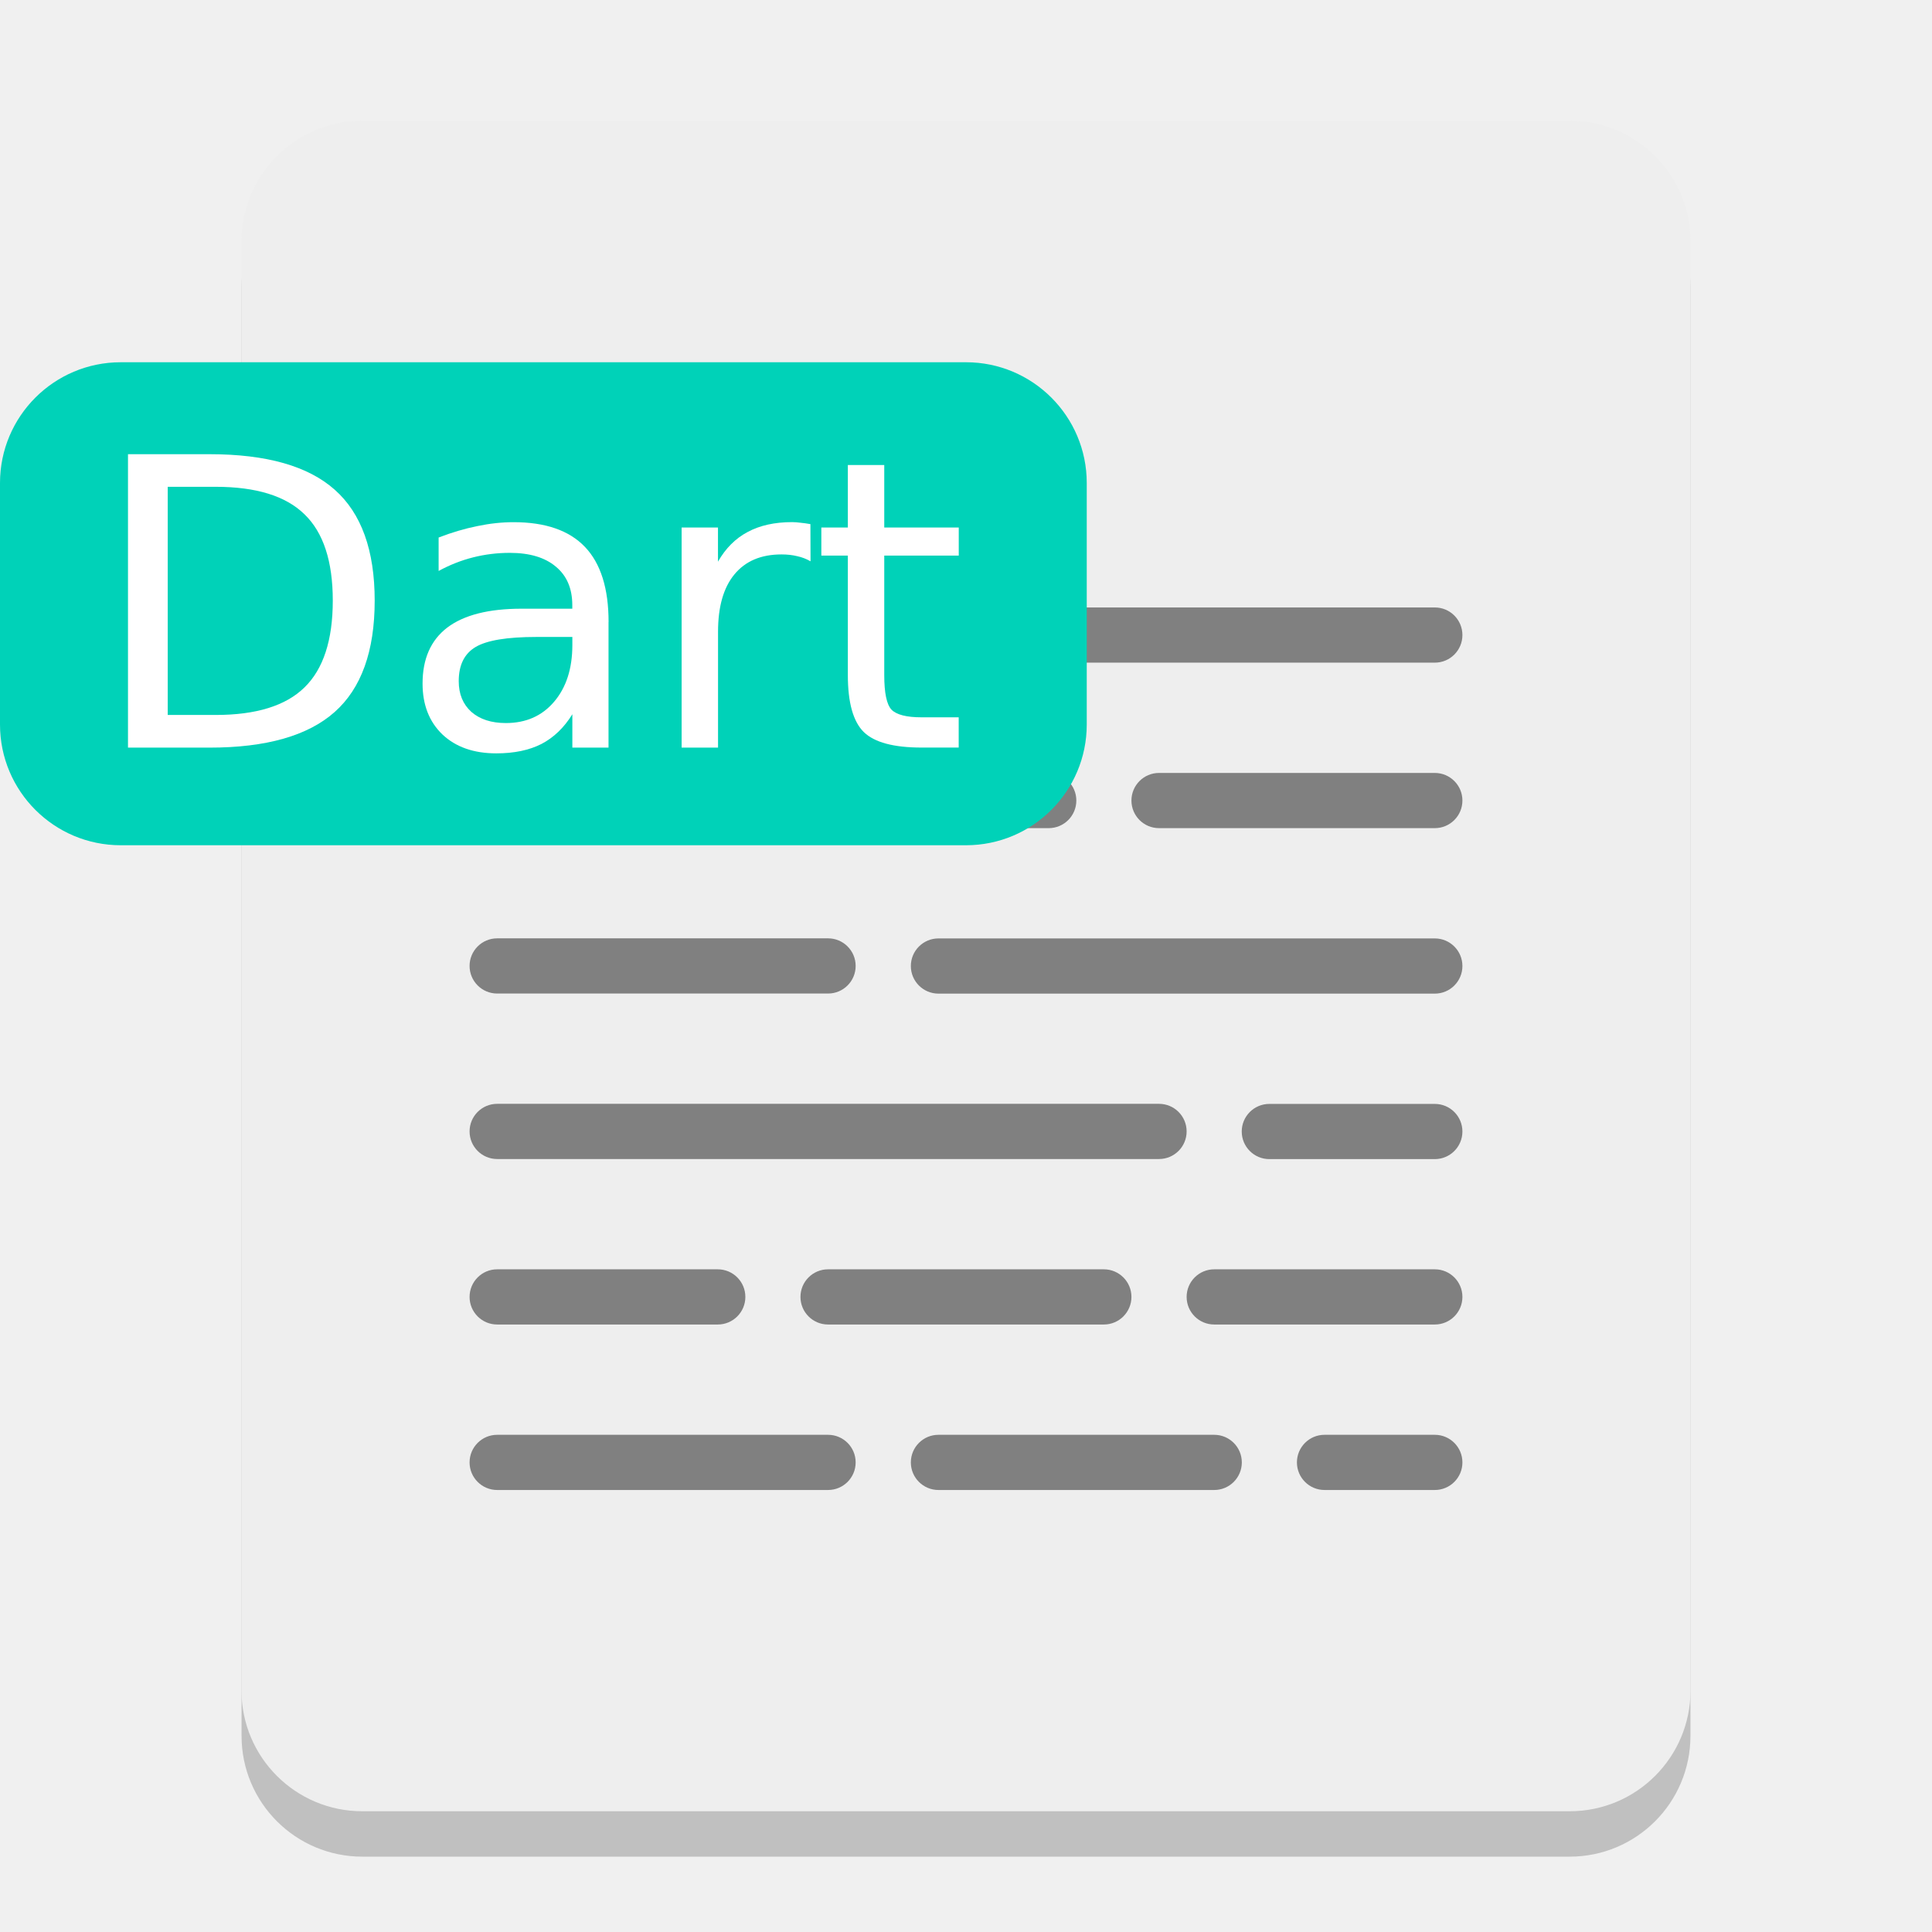
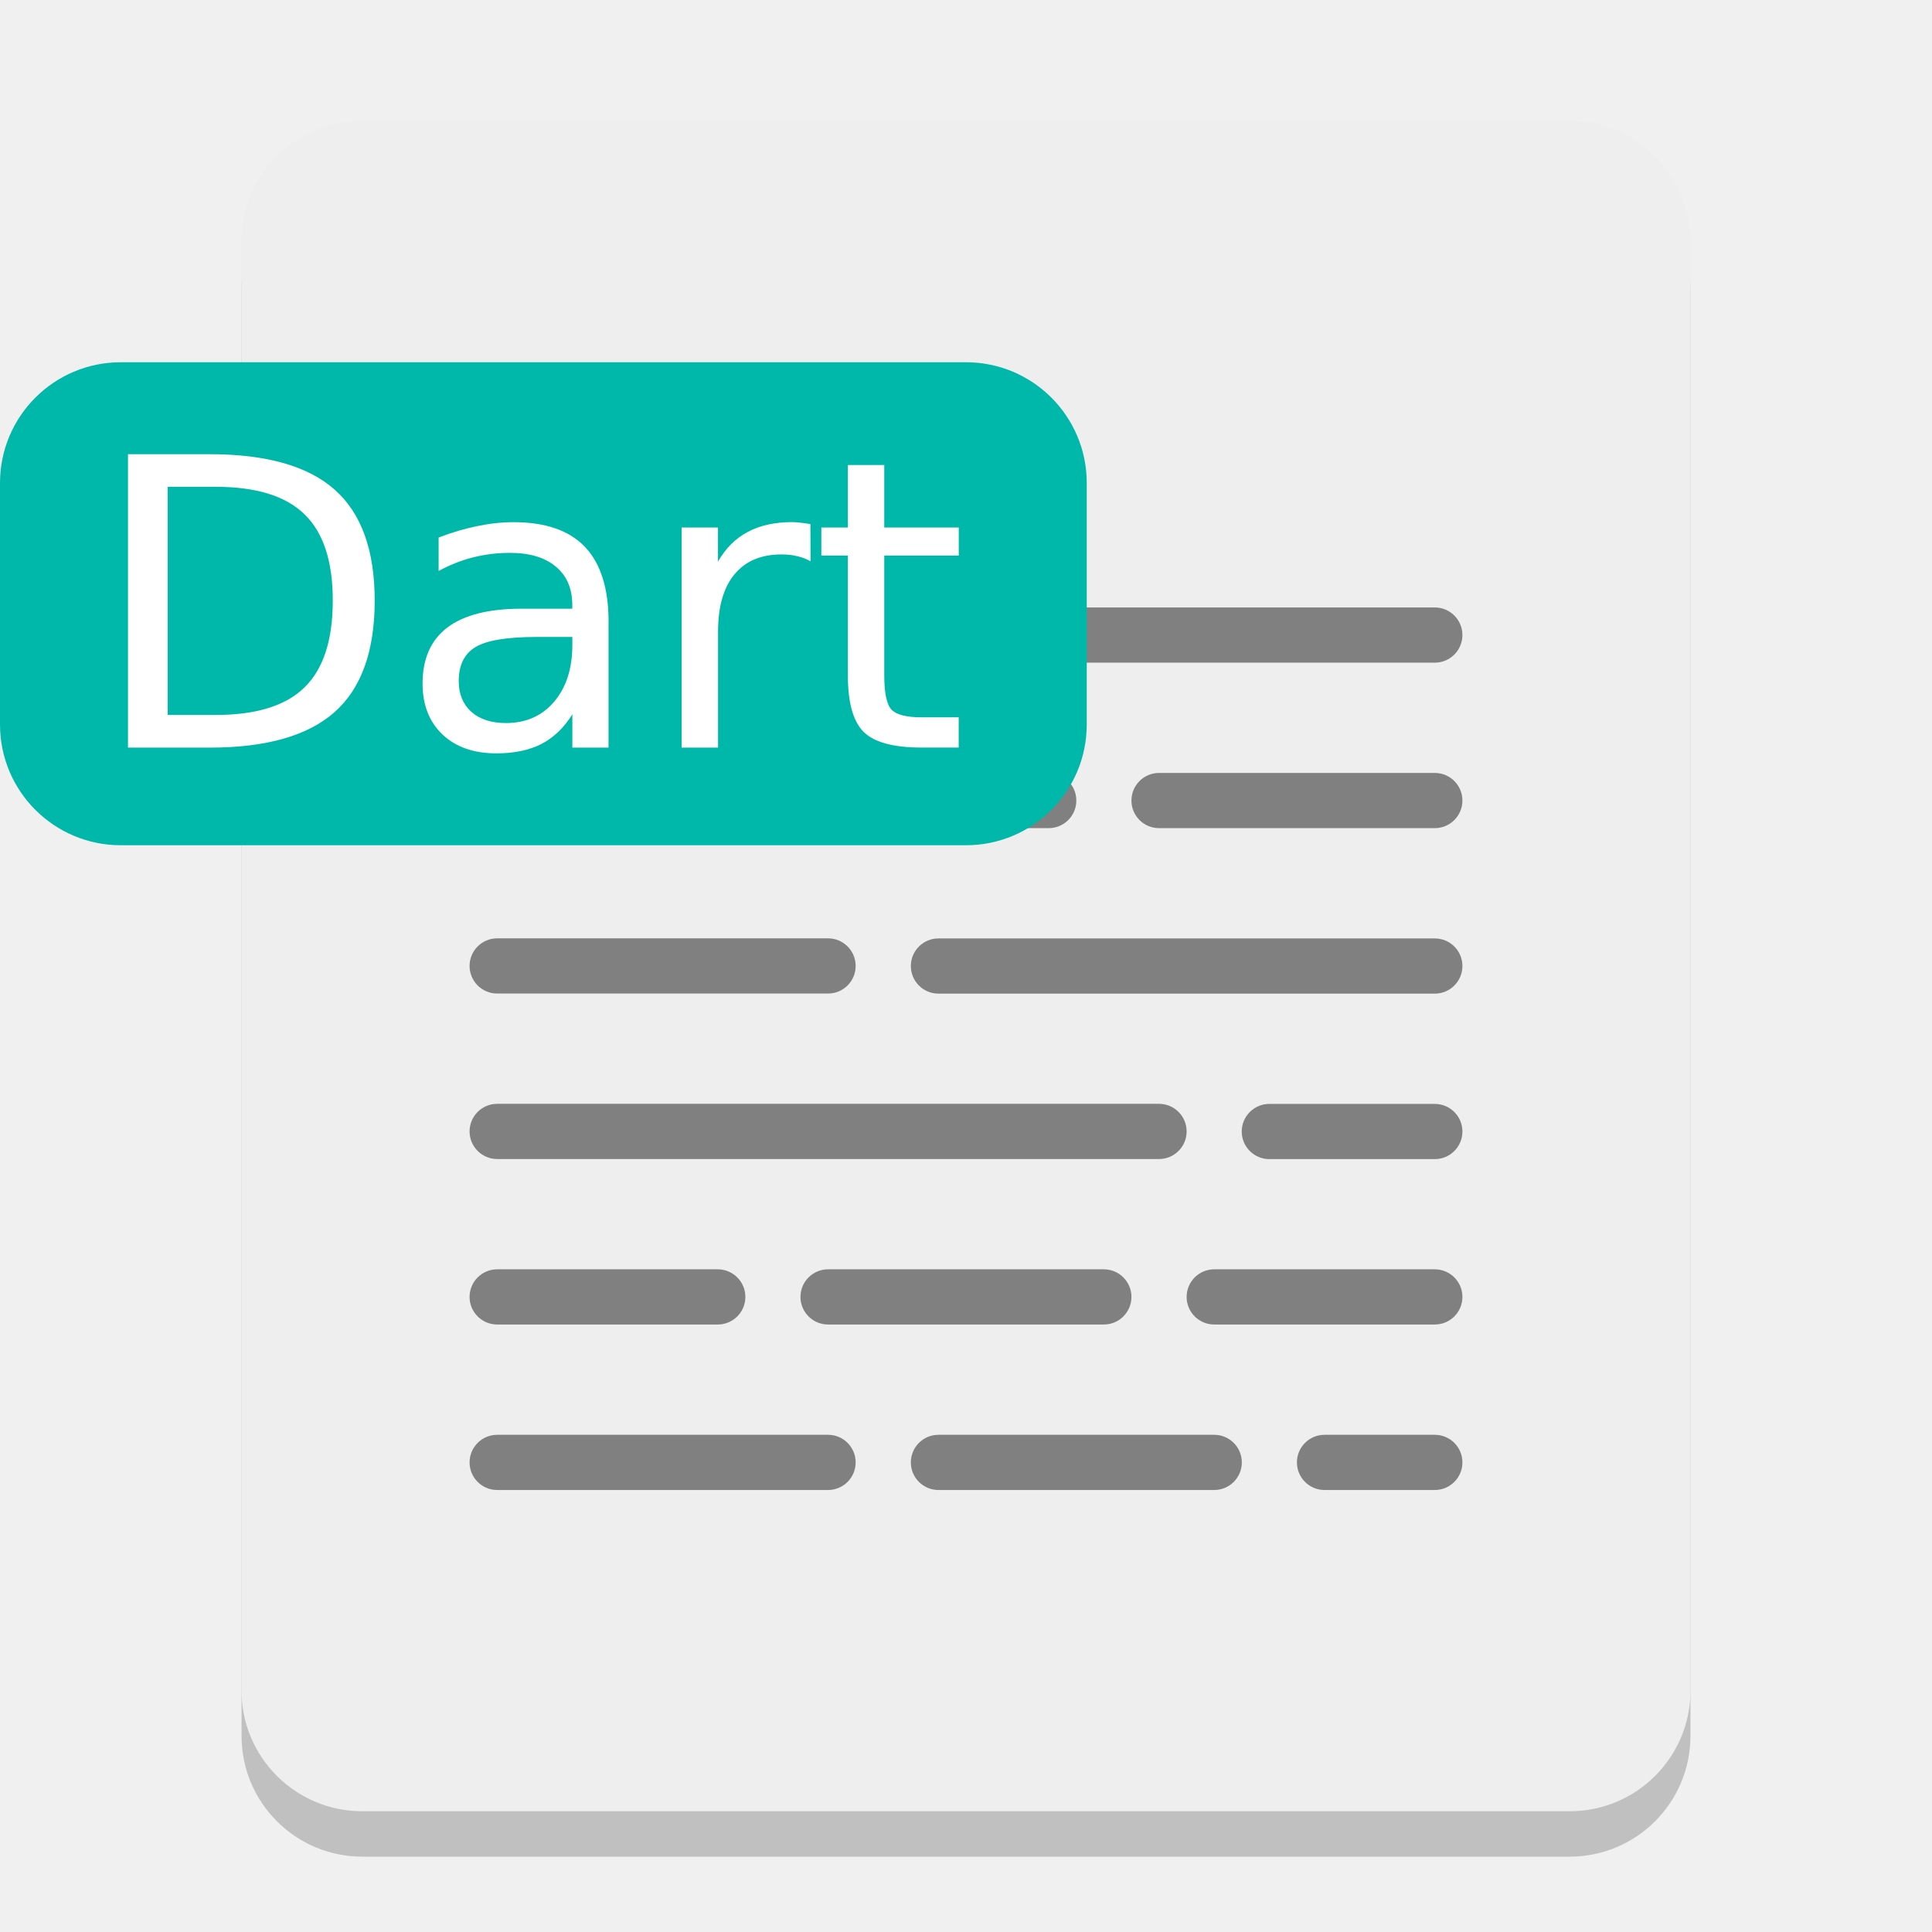
<svg xmlns="http://www.w3.org/2000/svg" xmlns:xlink="http://www.w3.org/1999/xlink" width="32" height="32" id="svg2" version="1.1">
  <defs id="defs4">
    <linearGradient id="linearGradient902">
      <stop id="stop898" offset="0" style="stop-color:#770087;stop-opacity:1;" />
      <stop id="stop900" offset="1" style="stop-color:#452981;stop-opacity:1" />
    </linearGradient>
    <linearGradient id="linearGradient899">
      <stop id="stop895" style="stop-color:#f282f1;stop-opacity:1" offset="0" />
      <stop id="stop897" style="stop-color:#a56de2;stop-opacity:1" offset="1" />
    </linearGradient>
    <linearGradient id="linearGradient916">
      <stop id="stop912" style="stop-color:#ffffff;stop-opacity:1" offset="0" />
      <stop id="stop914" style="stop-color:#fafafa;stop-opacity:1" offset="1" />
    </linearGradient>
    <linearGradient id="linearGradient3688-166-749-654">
      <stop id="stop3088" style="stop-color:#181818;stop-opacity:1" offset="0" />
      <stop id="stop3090" style="stop-color:#181818;stop-opacity:0" offset="1" />
    </linearGradient>
    <linearGradient id="linearGradient3688-464-309-604">
      <stop id="stop3094" style="stop-color:#181818;stop-opacity:1" offset="0" />
      <stop id="stop3096" style="stop-color:#181818;stop-opacity:0" offset="1" />
    </linearGradient>
    <linearGradient id="linearGradient3702-501-757-795">
      <stop id="stop3100" style="stop-color:#181818;stop-opacity:0" offset="0" />
      <stop id="stop3102" style="stop-color:#181818;stop-opacity:1" offset="0.5" />
      <stop id="stop3104" style="stop-color:#181818;stop-opacity:0" offset="1" />
    </linearGradient>
    <radialGradient xlink:href="#linearGradient3688-166-749-654" id="radialGradient4730" gradientUnits="userSpaceOnUse" gradientTransform="matrix(3.206054,2.6349059e-7,-8.2185947e-8,1.000008,36.98101,15.99962)" cx="4.996" cy="43.5" fx="4.996" fy="43.5" r="2.5" />
    <radialGradient xlink:href="#linearGradient3688-464-309-604" id="radialGradient4732" gradientUnits="userSpaceOnUse" gradientTransform="matrix(3.163875,0,0,0.9999999,-29.70299,-103.0001)" cx="4.993" cy="43.5" fx="4.993" fy="43.5" r="2.5" />
    <linearGradient xlink:href="#linearGradient3702-501-757-795" id="linearGradient4734" gradientUnits="userSpaceOnUse" gradientTransform="matrix(1.392857,0,0,0.7142856,-0.0214163,28.42862)" x1="25.058" y1="47.028" x2="25.058" y2="39.999" />
    <linearGradient gradientTransform="matrix(1.432432,0,0,1.436283,-7.37838,-7.399552)" gradientUnits="userSpaceOnUse" xlink:href="#linearGradient3924-2-2-5-8" id="linearGradient3381-5-4" y2="46.23" x2="38.66" y1="5.848" x1="38.66" />
    <linearGradient id="linearGradient3924-2-2-5-8">
      <stop offset="0" style="stop-color:#ffffff;stop-opacity:1" id="stop3926-9-4-9-6" />
      <stop offset="0.063" style="stop-color:#ffffff;stop-opacity:0.235" id="stop3928-9-8-6-5" />
      <stop offset="0.951" style="stop-color:#ffffff;stop-opacity:0.157" id="stop3930-3-5-1-7" />
      <stop offset="1" style="stop-color:#ffffff;stop-opacity:0.392" id="stop3932-8-0-4-8" />
    </linearGradient>
    <linearGradient gradientTransform="matrix(0.4705476,0,0,0.4745763,-60.68865,-0.1484071)" gradientUnits="userSpaceOnUse" xlink:href="#linearGradient916" id="linearGradient5809" y2="55.027" x2="161.977" y1="10.027" x1="161.977" />
    <linearGradient y2="63.027" x2="161.977" y1="5.152" x1="161.977" gradientTransform="matrix(0.4705882,0,0,0.4745763,-60.69526,-0.1484071)" gradientUnits="userSpaceOnUse" id="linearGradient910" xlink:href="#linearGradient899" />
    <linearGradient gradientUnits="userSpaceOnUse" y2="60" x2="32" y1="0" x1="32" id="linearGradient904" xlink:href="#linearGradient902" />
    <linearGradient y2="63.027" x2="161.977" y1="5.152" x1="161.977" gradientTransform="matrix(0.9411765,0,0,0.9491525,-73.04401,10.80159)" gradientUnits="userSpaceOnUse" id="linearGradient910-3" xlink:href="#linearGradient899" />
    <linearGradient y2="63.027" x2="161.977" y1="5.152" x1="161.977" gradientTransform="matrix(0.4705476,0,0,0.4745763,-76.30513,-44.36035)" gradientUnits="userSpaceOnUse" id="linearGradient910-5" xlink:href="#linearGradient899" />
    <filter style="color-interpolation-filters:sRGB" id="filter1218" x="-0.001" width="1.001" y="-0" height="1.001">
      <feGaussianBlur stdDeviation="0.005" id="feGaussianBlur1220" />
    </filter>
    <radialGradient xlink:href="#linearGradient3688-166-749-654" id="radialGradient4730-06" gradientUnits="userSpaceOnUse" gradientTransform="matrix(3.206054,2.6349059e-7,-8.2185947e-8,1.000008,36.98101,15.99962)" cx="4.996" cy="43.5" fx="4.996" fy="43.5" r="2.5" />
    <radialGradient xlink:href="#linearGradient3688-166-749-654" id="radialGradient4732-2" gradientUnits="userSpaceOnUse" gradientTransform="matrix(3.163875,0,0,0.9999999,-29.70299,-103.0001)" cx="4.993" cy="43.5" fx="4.993" fy="43.5" r="2.5" />
    <radialGradient xlink:href="#linearGradient3688-166-749-654" id="radialGradient4730-0" gradientUnits="userSpaceOnUse" gradientTransform="matrix(3.206054,2.6349059e-7,-8.2185947e-8,1.000008,36.98101,15.99962)" cx="4.996" cy="43.5" fx="4.996" fy="43.5" r="2.5" />
    <radialGradient xlink:href="#linearGradient3688-166-749-654" id="radialGradient4732-6" gradientUnits="userSpaceOnUse" gradientTransform="matrix(3.163875,0,0,0.9999999,-29.70299,-103.0001)" cx="4.993" cy="43.5" fx="4.993" fy="43.5" r="2.5" />
    <radialGradient xlink:href="#linearGradient3688-166-749-654" id="radialGradient4730-9" gradientUnits="userSpaceOnUse" gradientTransform="matrix(3.206054,2.6349059e-7,-8.2185947e-8,1.000008,36.98101,15.99962)" cx="4.996" cy="43.5" fx="4.996" fy="43.5" r="2.5" />
    <radialGradient xlink:href="#linearGradient3688-166-749-654" id="radialGradient4732-4" gradientUnits="userSpaceOnUse" gradientTransform="matrix(3.163875,0,0,0.9999999,-29.70299,-103.0001)" cx="4.993" cy="43.5" fx="4.993" fy="43.5" r="2.5" />
  </defs>
  <path width="23.998" height="28" rx="0" ry="0" x="4.001" y="2.752" id="rect4897-1" style="opacity:0.2;vector-effect:none;fill:#000000;fill-opacity:1;stroke:none;stroke-width:0.473;stroke-linecap:butt;stroke-linejoin:miter;stroke-miterlimit:4;stroke-dasharray:none;stroke-dashoffset:0;stroke-opacity:1;filter:url(#filter1218)" d="M 6.001,2.752 H 25.999 a 2,2 45 0 1 2,2 V 28.752 a 2,2 135 0 1 -2,2 H 6.001 a 2,2 45 0 1 -2,-2 V 4.752 a 2,2 135 0 1 2,-2 z" />
  <path width="24" height="28" rx="0" ry="0" x="4" y="2" id="rect4897" style="opacity:1;vector-effect:none;fill:#eeeeee;fill-opacity:1;stroke:none;stroke-width:0.473;stroke-linecap:butt;stroke-linejoin:miter;stroke-miterlimit:4;stroke-dasharray:none;stroke-dashoffset:0;stroke-opacity:1" d="m 6,2 h 20 a 2,2 45 0 1 2,2 v 24 a 2,2 135 0 1 -2,2 H 6 A 2,2 45 0 1 4,28 V 4 A 2,2 135 0 1 6,2 Z" />
  <g id="g5880" transform="matrix(1.432819,0,0,1.432819,-6.130693,-7.626758)">
    <path d="m 12.895,12.664 a 0.319,0.319 0 0 0 0.319,0.319 h 7.651 a 0.319,0.319 0 0 0 0,-0.638 h -7.651 a 0.319,0.319 0 0 0 -0.319,0.319 z" id="path5662" style="fill:#808080;stroke-width:0.04" />
    <path d="m 10.026,14.896 h 6.376 a 0.319,0.319 0 0 0 0,-0.638 h -6.376 a 0.319,0.319 0 0 0 0,0.638 z" id="path5664" style="fill:#808080;stroke-width:0.04" />
    <path d="m 20.865,16.171 h -5.738 a 0.319,0.319 0 0 0 0,0.638 h 5.738 a 0.319,0.319 0 0 0 0,-0.638 z" id="path5666" style="fill:#808080;stroke-width:0.04" />
    <path d="m 10.026,18.721 h 7.651 a 0.319,0.319 0 0 0 0,-0.638 h -7.651 a 0.319,0.319 0 0 0 0,0.638 z" id="path5668" style="fill:#808080;stroke-width:0.04" />
    <path d="m 10.026,12.983 h 1.913 a 0.319,0.319 0 0 0 0,-0.638 h -1.913 a 0.319,0.319 0 0 0 0,0.638 z" id="path5670" style="fill:#808080;stroke-width:0.04" />
    <path d="m 20.865,14.258 h -3.188 a 0.319,0.319 0 0 0 0,0.638 h 3.188 a 0.319,0.319 0 0 0 0,-0.638 z" id="path5672" style="fill:#808080;stroke-width:0.04" />
    <path d="m 10.026,16.808 h 3.825 a 0.319,0.319 0 0 0 0,-0.638 h -3.825 a 0.319,0.319 0 0 0 0,0.638 z" id="path5674" style="fill:#808080;stroke-width:0.04" />
    <path d="m 20.865,18.084 h -1.913 a 0.319,0.319 0 0 0 0,0.638 h 1.913 a 0.319,0.319 0 0 0 0,-0.638 z" id="path5676" style="fill:#808080;stroke-width:0.04" />
    <path d="m 18.315,21.909 h -3.188 a 0.319,0.319 0 0 0 0,0.638 h 3.188 a 0.319,0.319 0 0 0 0,-0.638 z" id="path5678" style="fill:#808080;stroke-width:0.04" />
    <path d="m 10.026,22.547 h 3.825 a 0.319,0.319 0 0 0 0,-0.638 h -3.825 a 0.319,0.319 0 0 0 0,0.638 z" id="path5680" style="fill:#808080;stroke-width:0.04" />
    <path d="m 10.026,20.634 h 2.55 a 0.319,0.319 0 0 0 0,-0.638 h -2.55 a 0.319,0.319 0 0 0 0,0.638 z" id="path5682" style="fill:#808080;stroke-width:0.04" />
    <path d="m 10.026,11.07 h 3.825 a 0.319,0.319 0 0 0 0,-0.638 h -3.825 a 0.319,0.319 0 0 0 0,0.638 z" id="path5684" style="fill:#808080;stroke-width:0.04" />
    <path d="m 17.358,20.315 a 0.319,0.319 0 0 0 -0.319,-0.319 h -3.188 a 0.319,0.319 0 0 0 0,0.638 h 3.188 a 0.319,0.319 0 0 0 0.319,-0.319 z" id="path5686" style="fill:#808080;stroke-width:0.04" />
    <path d="M 20.865,19.996 H 18.315 a 0.319,0.319 0 0 0 0,0.638 h 2.55 a 0.319,0.319 0 0 0 0,-0.638 z" id="path5688" style="fill:#808080;stroke-width:0.04" />
    <path d="m 20.865,21.909 h -1.275 a 0.319,0.319 0 0 0 0,0.638 h 1.275 a 0.319,0.319 0 0 0 0,-0.638 z" id="path5690" style="fill:#808080;stroke-width:0.04" />
  </g>
-   <path id="rect7379" style="opacity:1;fill:#00d2b8;stroke-width:0.428" d="m 2,6 h 14 a 2,2 45 0 1 2,2 v 4 a 2,2 135 0 1 -2,2 L 2,14 A 2,2 45 0 1 0,12 V 8 A 2,2 135 0 1 2,6 Z" />
+   <path id="rect7379" style="opacity:1;fill:#00b8a9;stroke-width:0.428;fill-opacity:1" d="m 2,6 h 14 a 2,2 45 0 1 2,2 v 4 a 2,2 135 0 1 -2,2 L 2,14 A 2,2 45 0 1 0,12 V 8 A 2,2 135 0 1 2,6 Z" />
  <g aria-label="Dart" id="text1299" style="font-size:6.667px;line-height:1.25">
    <path d="m 2.778,8.063 v 3.779 h 0.794 q 1.006,0 1.471,-0.456 0.469,-0.456 0.469,-1.439 0,-0.977 -0.469,-1.429 Q 4.578,8.063 3.572,8.063 Z M 2.12,7.523 h 1.351 q 1.413,0 2.074,0.589 0.661,0.586 0.661,1.836 0,1.257 -0.664,1.846 -0.664,0.589 -2.07,0.589 H 2.12 Z" style="fill:#ffffff" id="path3735" />
    <path d="m 8.884,10.55 q -0.726,0 -1.006,0.166 -0.28,0.166 -0.28,0.566 0,0.319 0.208,0.508 0.212,0.186 0.573,0.186 0.498,0 0.798,-0.352 0.303,-0.355 0.303,-0.941 V 10.55 Z m 1.195,-0.247 v 2.08 H 9.48 v -0.553 q -0.205,0.332 -0.511,0.492 -0.306,0.156 -0.749,0.156 -0.56,0 -0.892,-0.313 -0.329,-0.316 -0.329,-0.843 0,-0.615 0.41,-0.928 0.413,-0.312 1.23,-0.312 h 0.84 v -0.059 q 0,-0.413 -0.273,-0.638 -0.27,-0.228 -0.762,-0.228 -0.313,0 -0.609,0.075 -0.296,0.075 -0.57,0.225 V 8.903 Q 7.595,8.776 7.905,8.714 q 0.309,-0.065 0.602,-0.065 0.791,0 1.182,0.41 0.391,0.41 0.391,1.243 z" style="fill:#ffffff" id="path3737" />
    <path d="m 13.425,9.297 q -0.101,-0.059 -0.221,-0.085 -0.117,-0.029 -0.26,-0.029 -0.508,0 -0.781,0.332 -0.27,0.329 -0.27,0.947 v 1.921 H 11.29 V 8.737 h 0.602 v 0.566 q 0.189,-0.332 0.492,-0.492 0.303,-0.163 0.736,-0.163 0.062,0 0.137,0.01 0.075,0.007 0.166,0.023 z" style="fill:#ffffff" id="path3739" />
    <path d="m 14.646,7.702 v 1.035 h 1.234 v 0.465 h -1.234 v 1.979 q 0,0.446 0.12,0.573 0.124,0.127 0.498,0.127 h 0.615 v 0.501 h -0.615 q -0.693,0 -0.957,-0.257 -0.264,-0.26 -0.264,-0.944 V 9.202 h -0.439 v -0.465 h 0.439 V 7.702 Z" style="fill:#ffffff" id="path3741" />
  </g>
</svg>
